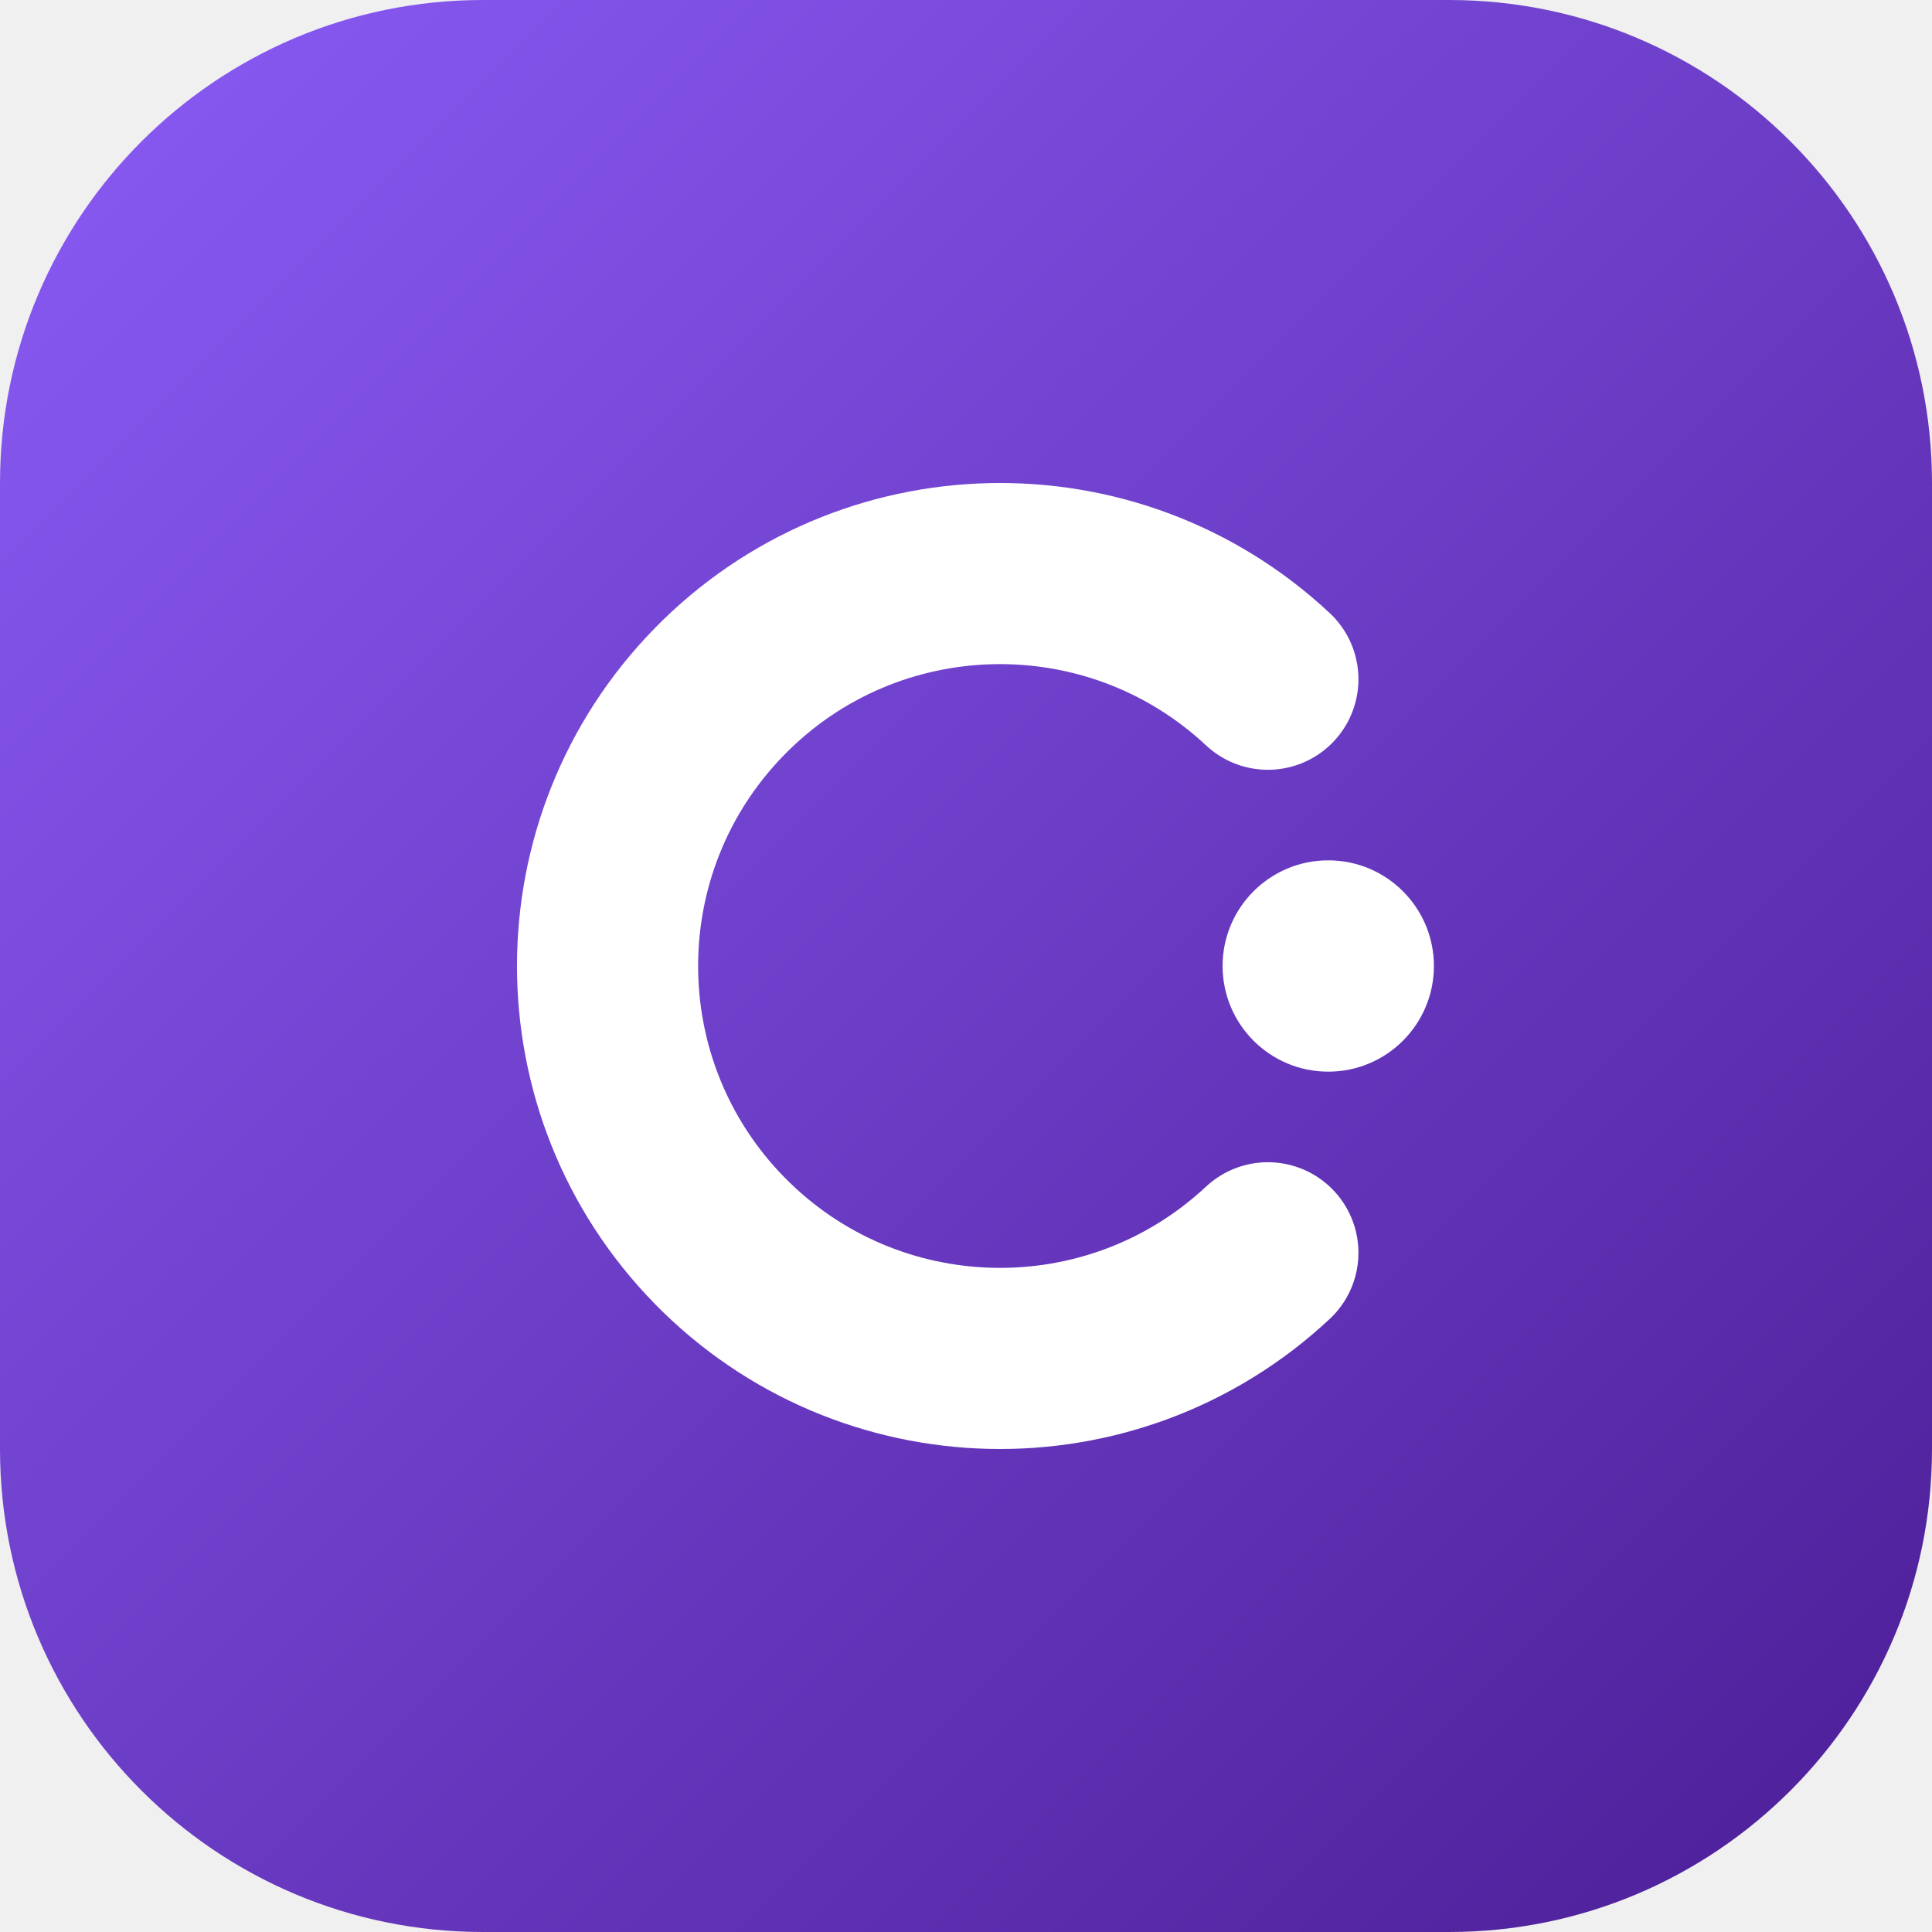
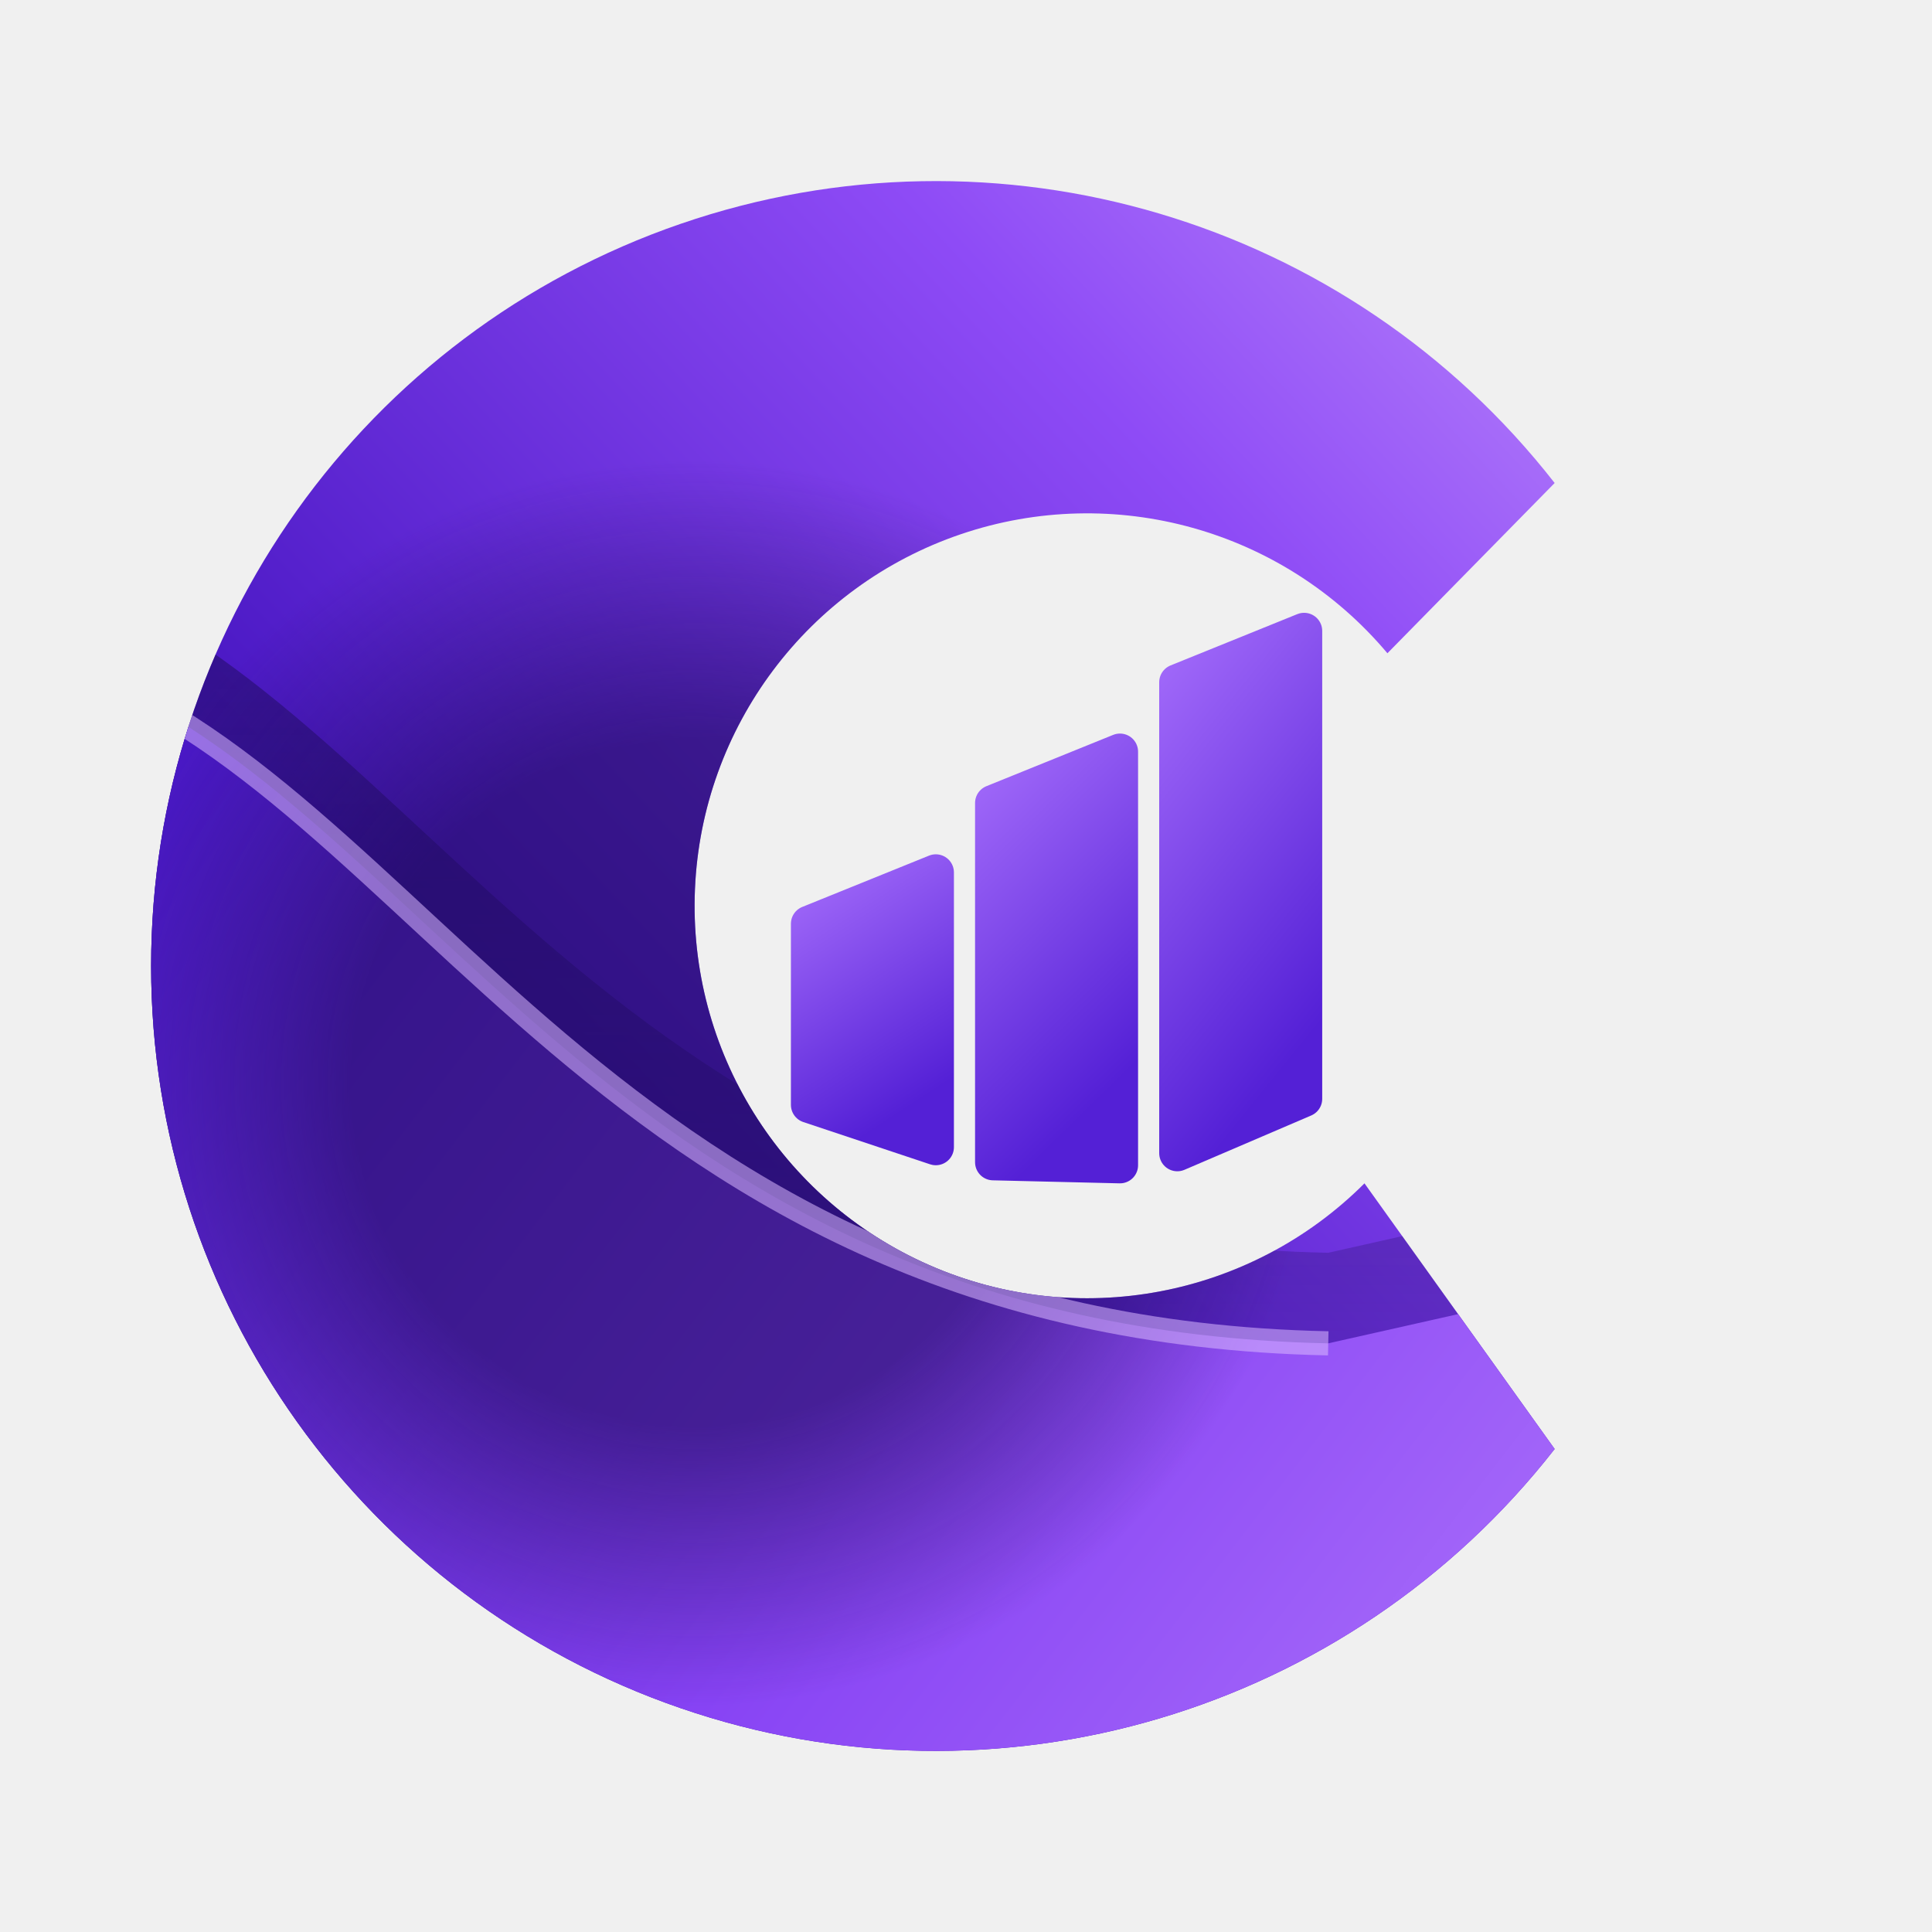
<svg xmlns="http://www.w3.org/2000/svg" viewBox="0 0 64 64">
  <defs>
-     <linearGradient id="g" x1="0" y1="0" x2="1" y2="1">
-       <stop offset="0" stop-color="#8B5CF6" />
-       <stop offset="1" stop-color="#4C1D95" />
+     <clipPath id="cfC">
+       <path d="M51.5 16 A26 26 0 1 0 51.5 48 L45.2 39.2 A13 13 0 1 1 45.96 21.64 Z" />
+     </clipPath>
+     <linearGradient id="cfBack" x1="0.9" y1="0" x2="0.1" y2="0.75">
+       <stop offset="0" stop-color="#CFA3FE" />
+       <stop offset="0.35" stop-color="#8E4BF6" />
+       <stop offset="0.75" stop-color="#4A18C4" />
+       <stop offset="1" stop-color="#3812AE" />
+     </linearGradient>
+     <linearGradient id="cfFront" x1="0" y1="0.3" x2="1" y2="0.8">
+       <stop offset="0" stop-color="#4B19C8" />
+       <stop offset="0.5" stop-color="#8743F4" />
+       <stop offset="1" stop-color="#B880FD" />
+     </linearGradient>
+     <linearGradient id="cfShade" x1="0" y1="0" x2="0" y2="1">
+       <stop offset="0" stop-color="#1E0A5C" stop-opacity="0.55" />
+       <stop offset="1" stop-color="#1E0A5C" stop-opacity="0" />
+     </linearGradient>
+     <radialGradient id="cfInner" cx="0.36" cy="0.56" r="0.32">
+       <stop offset="0.55" stop-color="#1E0A5C" stop-opacity="0.6" />
+       <stop offset="1" stop-color="#1E0A5C" stop-opacity="0" />
+     </radialGradient>
+     <linearGradient id="cfBars" x1="0" y1="0" x2="0.3" y2="1">
+       <stop offset="0" stop-color="#A26AFA" />
+       <stop offset="1" stop-color="#5420D6" />
    </linearGradient>
  </defs>
-   <rect width="64" height="64" rx="16" fill="url(#g)" />
-   <path d="M42 22.5a13 13 0 1 0 0 19" fill="none" stroke="#fff" stroke-width="6" stroke-linecap="round" />
-   <circle cx="44" cy="32" r="3.5" fill="#fff" />
+   <g clip-path="url(#cfC)">
+     <rect width="64" height="64" fill="url(#cfBack)" />
+     <path d="M2 22 C 14 26, 20 44, 44 44.5 L 64 40 L 64 64 L 0 64 Z" fill="url(#cfShade)" transform="translate(0 -3)" />
+     <path d="M2 22 C 14 26, 20 44, 44 44.5 L 64 40 L 64 64 L 0 64 Z" fill="url(#cfFront)" />
+     <rect width="64" height="64" fill="url(#cfInner)" />
+     <path d="M2 22 C 14 26, 20 44, 44 44.5" fill="none" stroke="#D8B8FF" stroke-width="0.8" stroke-opacity="0.55" />
+   </g>
+   <g fill="url(#cfBars)" stroke="url(#cfBars)" stroke-width="1.2" stroke-linejoin="round">
+     <path d="M26.8 30.6 L31 28.9 L31 38 L26.8 36.6 Z" />
+     <path d="M32.9 26.6 L37.1 24.9 L37.1 38.6 L32.9 38.5 Z" />
+     <path d="M39 22.6 L43.2 20.9 L43.2 36.4 L39 38.2 Z" />
+   </g>
</svg>
